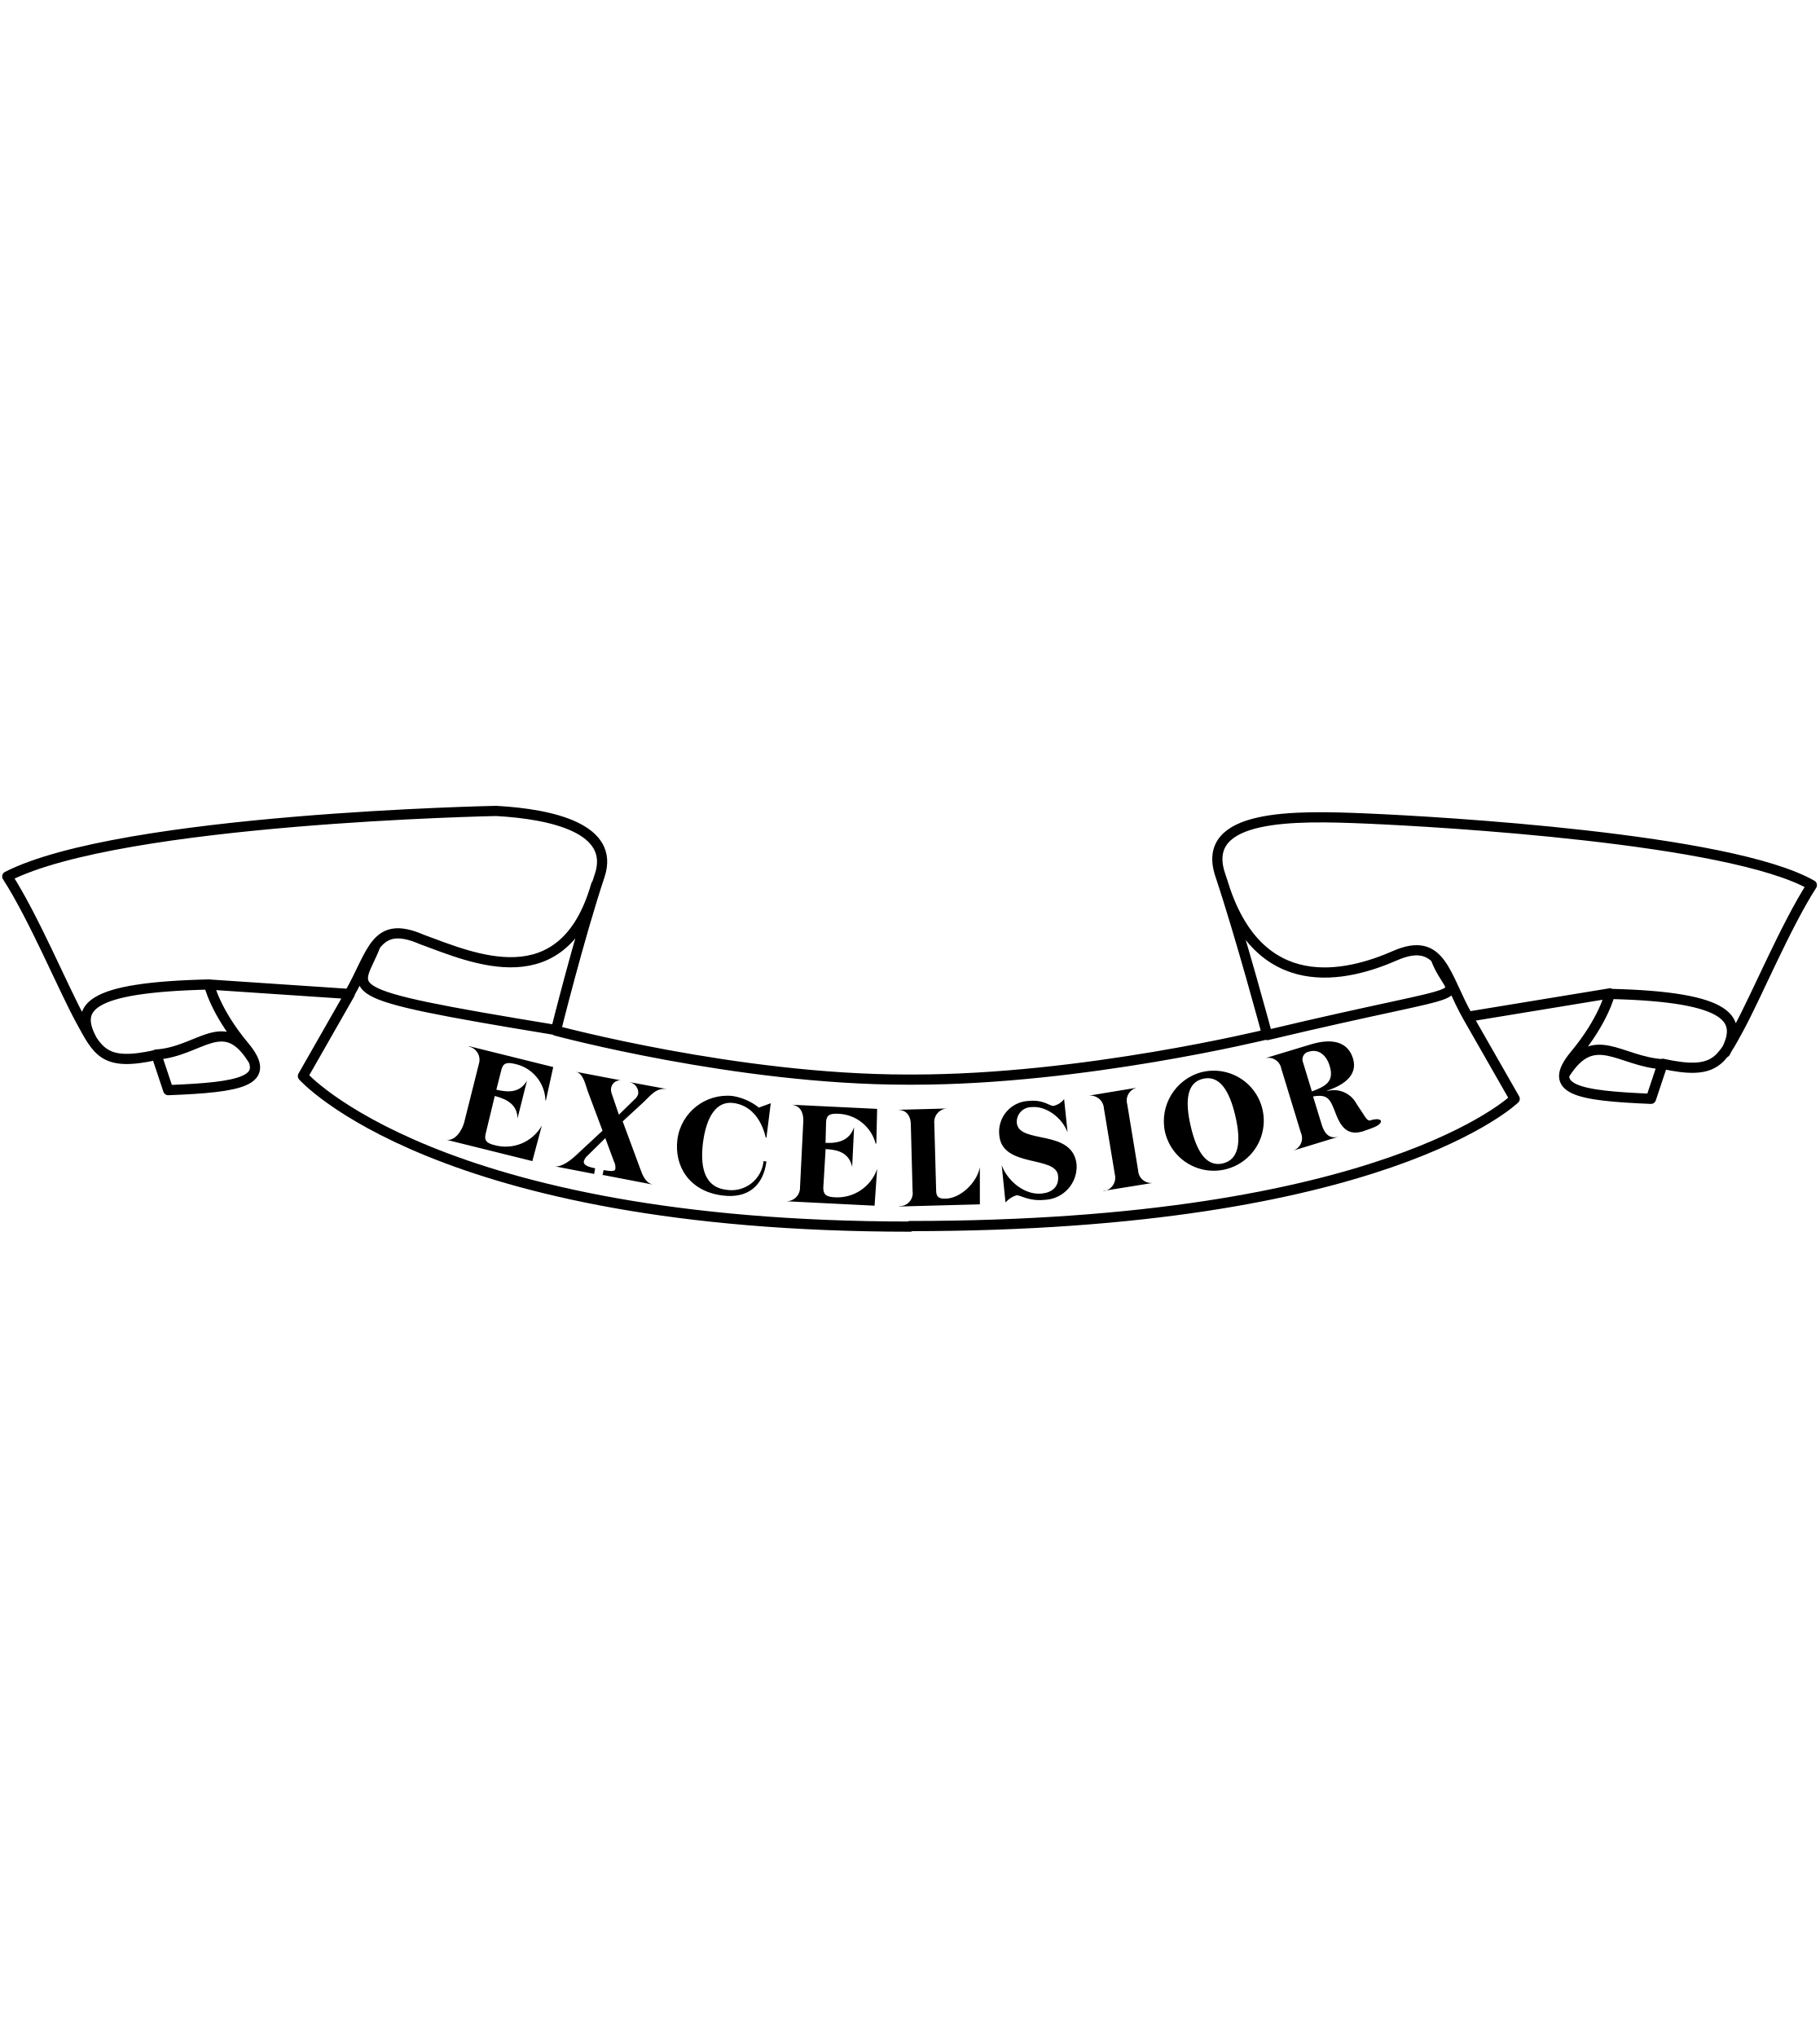
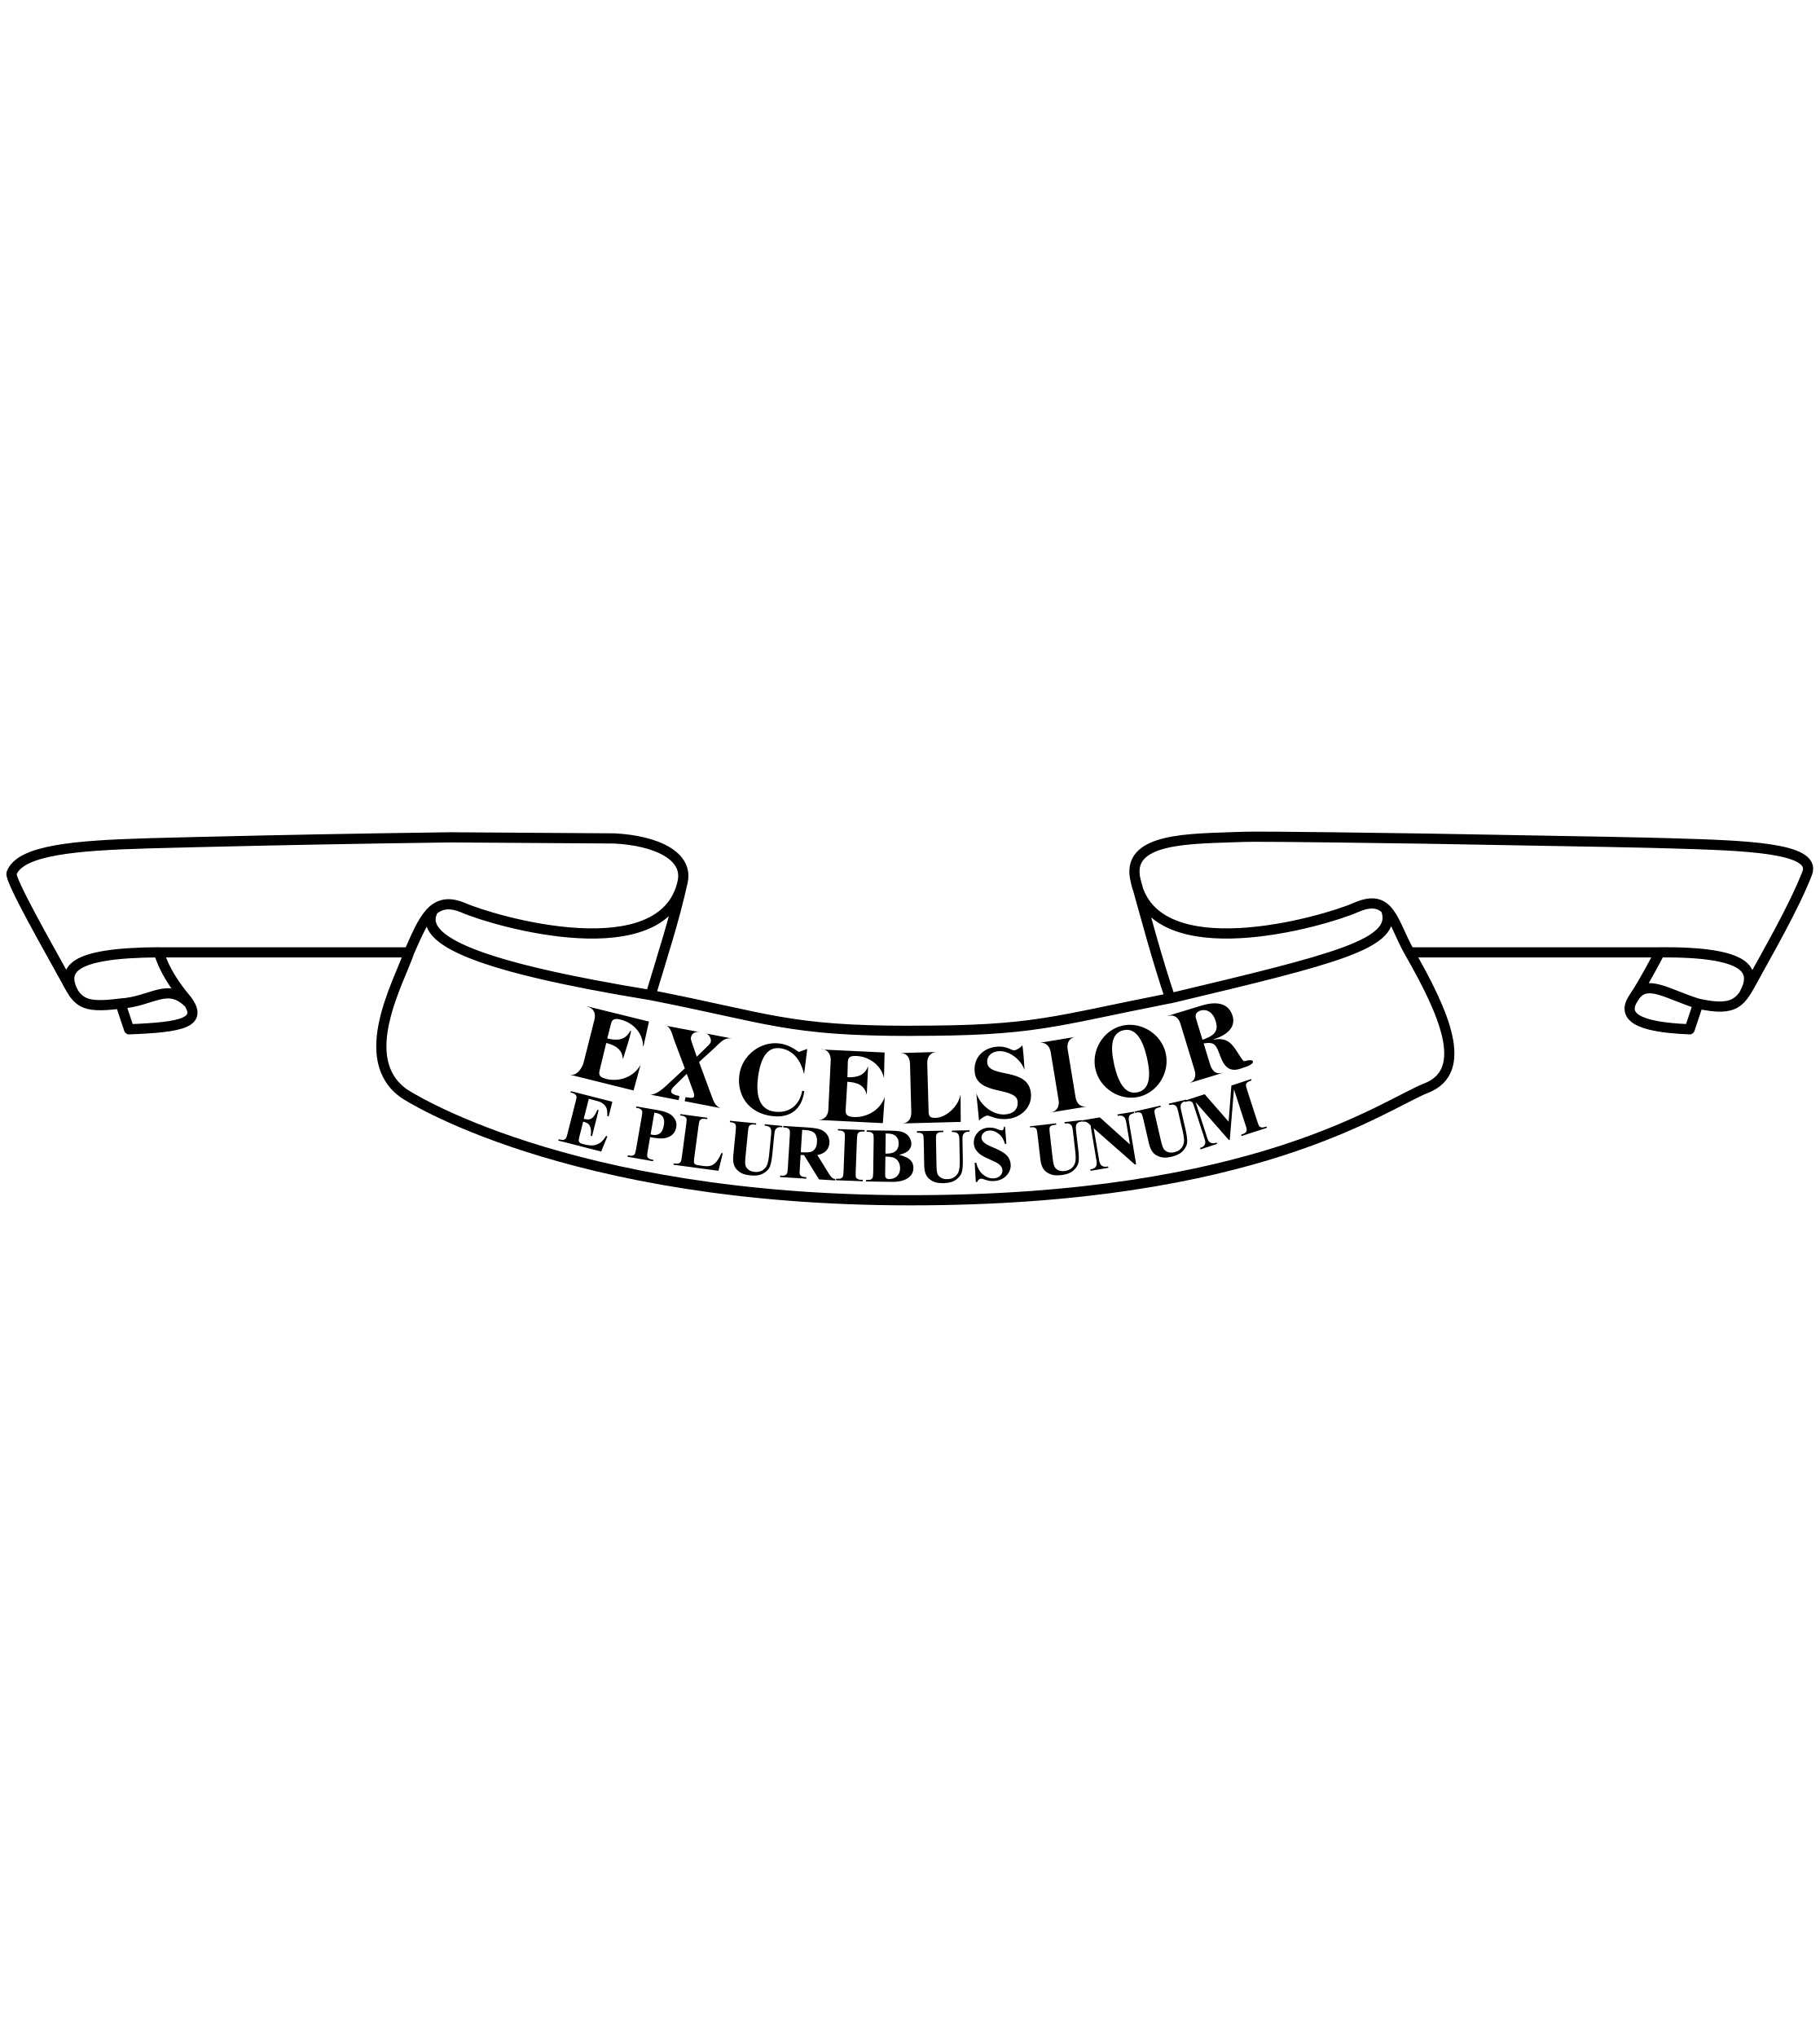
- <svg xmlns="http://www.w3.org/2000/svg" width="268" height="300" viewBox="0 0 268 300">
-   <path d="M80.4 162.08l-.06-.05a5.68 5.68 0 00-4.49-5.34c-1.23-.3-1.75-.11-2 .87l-.74 2.93c1.93.45 3.5.39 4.51-1.33l-1.39 5.55v.07c0-2-1.42-2.87-3.35-3.37l-1.34 5.54c-.24 1 .09 1.41 1.34 1.71a6.14 6.14 0 006.93-2.88l-1.4 5.22-12.74-3.16h-.08c1.5.37 2.54-1.55 2.79-2.56l2.15-8.57a2 2 0 00-1.46-2.58v-.06l12.42 3.08-1.1 5M88.75 173.1l.16-.78c1.39.26 1.66.14 1.73-.17a1.91 1.91 0 00-.22-1.13l-1.26-3.4-2.6 2.56a1.83 1.83 0 00-.56.82c-.09.47.3.8 1.66 1.06l-.14.83-5.75-1.11h-.06c1.15.11 2.48-1 3.36-1.84l3.68-3.42-2.17-5.79c-.32-.85-.64-2.7-1.79-2.89l7 1.33a1.36 1.36 0 00-1.79 1.15 2 2 0 00.16.91l1 2.94 2.28-2.23a1.71 1.71 0 00.57-.84 1.6 1.6 0 00-1.22-1.71h.05l5.41 1c-1.64-.22-2.37.92-3.53 2l-3 2.76 2.55 6.89c.3.79.68 2.06 1.79 2.39H96l-7.16-1.38M112.87 167.56h-.07c-.71-3-2.42-4.83-4.81-5.12s-3.93 1.86-4.45 5.89c-.51 4.19.61 6.56 3.41 6.89a4.74 4.74 0 005.52-4.22l.42.06c-.45 3.58-2.76 5.51-6.5 5-4.85-.61-7.11-4.31-6.61-8.25a7.42 7.42 0 018.11-6.4 8.32 8.32 0 013.89 1.71l1.75-.64-.63 5M129 168.45v.05a5.91 5.91 0 00-5.53-4.47c-1.28-.06-1.73.21-1.79 1.21l-.08 3.08c2 .08 3.55-.4 4.2-2.31v.08l-.28 5.76c-.45-2-1.94-2.52-3.91-2.62l-.34 5.68c0 1 .37 1.34 1.64 1.42a6.21 6.21 0 006.29-4.17l-.38 5.41-13.12-.66a2 2 0 002.14-2.06l.49-9.83c0-1-.33-2.25-1.86-2.33h-.06l12.79.62-.12 5.08M132.48 177.64a1.93 1.93 0 001.94-2.23l-.26-9.83c0-1-.48-2.17-2-2.13h-.07l7.53-.2a2 2 0 00-2 2.24l.27 9.81c0 1 .4 1.27 1.44 1.23 2.07-.05 4.52-2.24 5-4.61v5.45l-11.94.32M147.56 171.63c.79 2.19 3.28 4.42 5.9 4.15 1.4-.14 2.56-.91 2.39-2.63-.3-3-8.17-1.14-8.65-5.88a4.54 4.54 0 014.32-5.13c2.23-.22 3.09.78 3.65.73a2.7 2.7 0 001.57-1l.51 4.89c-.81-2.16-3.16-3.92-5.31-3.71a2.17 2.17 0 00-2.17 2.33c.33 3.2 8.25.8 8.81 6.12a4.9 4.9 0 01-4.59 5.2c-2.54.27-3.62-.72-4.28-.66a3.42 3.42 0 00-1.55 1h-.06l-.55-5.42M162.53 175.43a2 2 0 001.68-2.48l-1.61-9.73a2 2 0 00-2.38-1.83l7.43-1.23a1.93 1.93 0 00-1.61 2.47l1.6 9.73a1.94 1.94 0 002.32 1.83l-7.43 1.2M177 157.9a7.37 7.37 0 11-5.4 8.81 7.48 7.48 0 015.4-8.81zm3.12 13.44c2.36-.55 2.74-3.14 1.84-7s-2.39-6-4.74-5.47-2.73 3.13-1.83 7 2.37 6 4.72 5.48M202.08 166.15c-.87.29-1.29.46-1.29.46-2 .61-3.13-.23-4-2.5s-1.15-3-3.38-2.63l1.27 4.14c.34 1.12 1 2.29 2.66 1.74l-7 2.14a1.94 1.94 0 001.27-2.69l-2.88-9.43a1.93 1.93 0 00-2.55-1.48l6.94-2.1c3.36-1 5.47-.21 6.17 2.08.79 2.6-1.59 4-3.79 4.74v.06a3.77 3.77 0 014.32 1.9c1.21 1.75 1.5 2.56 2 2.43 1.94-.6 2.19.46.3 1.11zm-8.87-5.4c2.12-.77 3.35-1.52 2.64-3.78-.49-1.64-1.66-2.49-3-2.1a1.16 1.16 0 00-.92 1.59l1.31 4.29" />
-   <path d="M13.58 153.2c-2.59-4.73-.89-7.79 17.21-8.21M23 155.31c6.47-.41 9.91-6.21 14.23.69m14.25-9.64c3.45-6.05 3.76-11 10.66-8 7.51 2.74 20.85 8.85 25.68-8.06m-32.51 8.91c-2.6 6.91-7.53 6.89 26.54 12.48m52.17 28.88c69.86 0 89.09-18.74 89.09-18.74l-6.91-12.09 20.94-3.44s-.87 3.9-5.17 9.07.43 6 11.21 6.46l1.72-5.16c7.76 1.71 8.61-.44 11.21-5.2s6.9-15.09 10.77-21.11c-12.08-6.9-55-9.36-65.58-9.81s-24.59-.77-21.57 8.28 6.9 23.5 6.9 23.5-27.14 6.67-52.14 6.67h-.87c-25 0-51.74-7.21-51.74-7.21s3.44-13.81 6.45-22.84c2.31-6.9-6.91-9.06-15.26-9.52 0 0-55.15 1.07-72 9.65 3.88 6 8.2 16.38 10.78 21.11s3.44 6.91 11.2 5.17l1.73 5.19c10.77-.42 15.52-1.29 11.2-6.46S30.8 145 30.8 145l20.72 1.39-6.9 12.09s19.59 22.17 89.44 22.17M254.12 155c2.59-4.73 1.17-8.19-16.94-8.62m7.76 10.36c-6.48-.41-10.17-5.41-14.49 1.49m-14.21-8.42c-3.44-6-3.88-12.08-10.77-9.06s-20.21 6.52-25.43-11m31.46 11.45c2.59 6.91 8.6 3.27-24.83 11.24" fill="none" stroke="#000" stroke-linecap="round" stroke-linejoin="round" stroke-width="1.5" />
+ <svg xmlns="http://www.w3.org/2000/svg" viewBox="0 0 268 300">
+   <path fill="none" stroke="#000" stroke-linecap="round" stroke-linejoin="round" stroke-width="1.5" d="M134.13 176.77c-51.01 0-74.6-15.71-74.6-15.71-7.24-5.1-.75-16.43.73-20.8H23.42s.63 2.84 3.77 6.61c3.15 3.77-.31 4.41-8.18 4.72l-1.26-3.79c-5.94.77-6.3-.3-8.18-3.77-1.88-3.45-8.21-14.49-7.87-15.42 1.27-3.44 9.45-4.09 20.15-4.41 3.24-.1 9.6-.24 17.09-.41l7.89-.16c6.32-.12 13.55-.23 19.5-.31l24.19.16c6.1.33 10.88 2.52 10.03 6.39-1.22 5.52-2.82 10.4-4.71 16.68 17.63 3.45 20.16 5.27 38.42 5.27m-123.35-5.45c-1.89-3.45-.74-6.05 12.51-6.12m-5.67 7.55c4.72-.3 6.89-3.21 10.11-.03m32.39-7.51c2.09-4.68 3.46-8.42 7.87-6.62 5.04 2.2 29.6 9.14 32.44-3.77m-36.76 4.17c-2.51 4.55 7.16 8.43 32.04 12.51m38.29 30.22c51.01 0 69.7-14.07 75.95-16.52 6.47-2.53 2.6-11.15-2.46-19.99h36.85s-2.34 4.52-3.78 6.61c-1.92 2.79.31 4.41 8.19 4.72l1.26-3.77c5.67 1.25 6.29-.32 8.19-3.79 1.88-3.45 5.93-10.43 7.86-15.42 1.48-3.82-9.44-4.09-20.15-4.41-3.22-.1-9.47-.24-36.01-.69-22.76-.33-25.53-.3-26.96-.26-7.56.31-17.6-.06-15.75 6.6 1.61 5.78 3.05 11.2 5.04 17.16-17.64 3.47-19.84 4.8-38.1 4.8m122.65-5.39c1.9-3.45.81-6.26-12.44-6.17m5.66 7.57c-4.46-1.35-7.66-3.82-9.44-.95m-33.07-6.61c-2.51-4.42-2.83-8.82-7.87-6.62s-29.6 9.14-32.44-3.77m36.85 4.09c1.89 5.04-7.4 7.25-31.81 13.07" />
+   <path d="m94.76 154.11-.04-.04c-.04-2.06-1.57-3.46-3.28-3.9-.9-.23-1.28-.08-1.45.63l-.54 2.14c1.41.33 2.55.29 3.3-.97s-1.01 4.04-1.01 4.04v.05c-.03-1.47-1.03-2.09-2.44-2.46l-.98 4.05c-.18.72.06 1.02.98 1.25 1.96.48 4.12-.31 5.06-2.11l-1.04 3.81-9.31-2.31-.05-.03c1.09.27 1.86-1.13 2.03-1.87l1.58-6.26c.17-.74 0-1.61-1.07-1.88v-.04l9.09 2.24-.81 3.64m6.08 8.06.12-.57c1.01.19 1.21.1 1.26-.12.05-.3-.04-.49-.16-.83l-.92-2.48-1.9 1.87c-.23.24-.35.43-.4.61-.06.35.23.59 1.21.78l-.1.61-4.2-.81h-.05c.84.06 1.81-.76 2.46-1.36l2.69-2.5-1.59-4.23c-.23-.62-.46-1.97-1.3-2.11v.03l5.09.97c-.96-.16-1.23.45-1.3.81-.03.17.02.35.12.66l.74 2.15 1.66-1.62c.21-.2.36-.39.42-.61.05-.3-.13-1.11-.89-1.25l.03.03 3.95.76h-.03c-1.19-.16-1.73.68-2.58 1.45l-2.22 2.02 1.86 5.03c.22.57.5 1.5 1.3 1.75h-.04l-5.23-1.01m17.6-4.07h-.05c-.52-2.2-1.77-3.51-3.51-3.73-1.86-.23-2.87 1.36-3.25 4.31-.38 3.06.44 4.79 2.48 5.03 1.99.25 3.63-.83 4.03-3.08l.31.05c-.33 2.61-2.01 4.02-4.75 3.68-3.54-.44-5.19-3.15-4.82-6.02.35-2.89 3.1-5.04 5.92-4.67 1.13.13 2.04.68 2.84 1.25l1.28-.46h-.03l-.46 3.65m11.76.63v.04c-.42-1.99-2.26-3.18-4.03-3.27-.93-.04-1.26.16-1.3.89l-.06 2.24c1.45.06 2.59-.29 3.07-1.69l-.02.06-.2 4.2h-.01c-.33-1.42-1.41-1.82-2.85-1.9l-.25 4.15c-.04.74.27.98 1.19 1.04 2.02.1 4.01-1.11 4.59-3.05h-.02l-.28 3.95-9.58-.48h-.01c1.12.03 1.54-.77 1.56-1.52l.35-7.18c.03-.75-.24-1.64-1.35-1.7l-.05.03 9.34.45-.09 3.71m2.58 6.75h.02c1.13-.04 1.43-.89 1.42-1.64l-.19-7.18c-.03-.76-.35-1.58-1.47-1.56h-.05l5.5-.16h.01c-1.12.04-1.47.89-1.45 1.64l.2 7.16c.01.72.29.93 1.05.9 1.51-.04 3.3-1.64 3.64-3.37h.02l.02 3.97-8.72.23m11.01-4.38h.03c.57 1.61 2.39 3.24 4.31 3.04 1.02-.1 1.87-.66 1.75-1.92-.22-2.18-5.96-.83-6.32-4.29-.22-2.16 1.26-3.54 3.16-3.75 1.63-.16 2.26.57 2.66.53.29-.01 1-.42 1.15-.72s.37 3.55.37 3.55h-.02c-.59-1.57-2.31-2.85-3.88-2.7-.95.1-1.69.72-1.59 1.7.25 2.33 6.02.59 6.43 4.47.22 2.26-1.69 3.63-3.35 3.79-1.86.2-2.64-.53-3.12-.48-.29.04-1.03.5-1.13.72h-.04l-.4-3.94m10.92 2.77h-.02c1.11-.19 1.34-1.06 1.22-1.81l-1.17-7.1c-.12-.75-.63-1.52-1.74-1.34h.01l5.42-.9h-.01c-1.1.19-1.3 1.08-1.18 1.82l1.17 7.1c.12.74.59 1.5 1.7 1.34h.01l-5.42.89m10.59-12.8c2.78-.63 5.73 1.21 6.39 4.03.66 2.85-1.16 5.8-3.96 6.46-2.78.63-5.72-1.22-6.38-4.05-.66-2.8 1.16-5.79 3.94-6.43Zm2.28 9.81c1.72-.4 2-2.29 1.34-5.14-.66-2.81-1.74-4.39-3.46-3.99-1.72.41-1.99 2.29-1.34 5.13.65 2.82 1.73 4.4 3.45 4m16.03-3.78c-.63.21-.94.33-.94.33-1.47.45-2.29-.16-2.91-1.82-.64-1.75-.84-2.18-2.47-1.92l.93 3.02c.25.82.74 1.67 1.94 1.28l-.02.03-5.12 1.56h.01c1.08-.3 1.15-1.23.93-1.95l-2.1-6.88c-.22-.72-.8-1.4-1.86-1.08l-.02-.03 5.06-1.54c2.46-.74 4-.15 4.51 1.52.57 1.9-1.16 2.95-2.77 3.46l.02.05c1.84-.32 2.52.5 3.16 1.39.88 1.28 1.09 1.87 1.44 1.77 1.41-.44 1.6.33.22.81Zm-6.48-3.95c1.55-.56 2.45-1.11 1.93-2.76-.36-1.2-1.21-1.82-2.22-1.54-.5.16-.88.48-.68 1.16l.96 3.13M86.74 161.8l-.76 2.97.15.04c.46.12.84.06 1.12-.18.28-.24.52-.63.73-1.18l.2.05-.97 3.82-.2-.05c.06-.43.06-.79-.01-1.09-.07-.3-.18-.52-.34-.65-.16-.14-.41-.25-.76-.34l-.52 2.06c-.1.4-.15.65-.14.75.01.1.06.19.14.27.08.08.22.15.43.2l.44.11c.68.17 1.27.15 1.76-.06s.91-.62 1.26-1.22l.2.05-.92 2.24-6.31-1.61.05-.2.24.06c.21.05.39.06.54.02.11-.03.2-.09.28-.2.06-.08.14-.3.23-.66l1.22-4.8c.08-.33.13-.53.13-.61 0-.13-.05-.25-.13-.34-.11-.14-.28-.23-.52-.29l-.24-.06.05-.2 6.11 1.56-.55 2.16-.2-.05c.03-.55-.02-.97-.15-1.25s-.35-.51-.67-.71c-.18-.12-.55-.24-1.11-.38l-.75-.19Zm9.02 5.69-.36 2.06c-.07.4-.09.66-.06.77.03.11.11.21.22.29.12.08.34.16.68.21l-.04.2-3.77-.66.04-.2c.34.06.58.07.71.03.14-.04.24-.11.3-.21.07-.09.14-.34.21-.74l.84-4.81c.07-.4.09-.66.06-.77a.593.593 0 0 0-.21-.3c-.11-.08-.34-.16-.68-.21l.04-.2 3.23.56c1.06.19 1.8.51 2.19.97.4.46.55.97.45 1.54-.08.48-.31.87-.66 1.16-.36.29-.81.45-1.36.48-.37.03-.97-.03-1.82-.18Zm.63-3.63-.56 3.21c.12.03.21.05.27.06.44.08.81 0 1.1-.21.29-.22.48-.61.58-1.17.1-.55.05-.97-.15-1.27s-.53-.49-1.01-.57l-.22-.04Zm10.07 5.99-.63 2.58-6.63-.89.03-.2.25.03c.22.03.4.01.54-.05.1-.04.19-.12.26-.23.05-.08.1-.31.15-.69l.66-4.91c.05-.38.06-.62.04-.72-.03-.1-.1-.19-.21-.28-.11-.09-.27-.15-.48-.18l-.25-.03.03-.2 3.98.54-.03.2-.32-.04c-.22-.03-.4-.01-.54.05-.1.04-.19.12-.26.23-.05.08-.1.31-.15.69l-.64 4.75c-.05.38-.06.63-.03.74.03.11.11.2.23.27.09.05.31.09.66.14l.62.08c.4.05.74.03 1.02-.08.28-.1.54-.29.77-.57.23-.27.48-.69.73-1.26l.23.03Zm1.06-4.79 3.87.38-.02.2-.19-.02c-.29-.03-.49-.02-.61.04a.53.53 0 0 0-.26.23c-.05.1-.1.37-.14.79l-.36 3.67c-.07.67-.06 1.12.02 1.35.08.23.23.42.45.59s.5.27.86.3c.41.04.76-.02 1.06-.17.31-.16.54-.39.71-.69.17-.31.3-.86.38-1.65l.3-3.06c.03-.34.02-.58-.04-.73-.06-.15-.13-.26-.24-.32-.16-.1-.39-.17-.69-.2l.02-.2 2.59.25-.02.2-.15-.02c-.21-.02-.39 0-.54.08s-.26.19-.34.35c-.06.11-.1.32-.13.63l-.28 2.85c-.09.88-.21 1.51-.36 1.89-.15.38-.47.71-.95 1-.48.28-1.11.39-1.89.31-.65-.06-1.14-.2-1.48-.41-.46-.28-.77-.62-.93-1.01-.16-.39-.21-.89-.15-1.52l.36-3.67c.04-.43.04-.7 0-.81a.587.587 0 0 0-.22-.28c-.11-.07-.33-.12-.64-.15l.02-.2Zm10.41 5.03-.13 2.11c-.03.41-.02.66.02.77.05.11.13.2.25.27s.35.12.7.14v.21l-3.86-.24v-.21c.36.02.6 0 .72-.05a.61.61 0 0 0 .28-.24c.06-.1.1-.35.13-.76l.3-4.88c.03-.41.02-.66-.03-.77a.519.519 0 0 0-.24-.27c-.12-.07-.35-.12-.7-.14v-.21l3.5.22c.91.06 1.57.16 1.98.31.41.15.74.41.99.76.25.35.35.76.33 1.21-.03.55-.26 1-.68 1.34-.27.21-.64.36-1.1.45l1.65 2.66c.22.34.37.56.47.65.14.12.32.2.51.22v.21l-2.38-.15-2.21-3.58-.49-.03Zm.23-3.69-.21 3.29.32.02c.51.03.9 0 1.16-.07.26-.08.47-.24.63-.47.16-.24.26-.56.28-.95.04-.57-.07-1-.33-1.29-.25-.29-.67-.45-1.27-.49l-.59-.04Zm8.92 7.36v.21l-3.94-.15v-.21h.26c.22 0 .4-.02.53-.1.1-.05.18-.13.23-.26.04-.09.07-.32.09-.7l.19-4.95c.01-.38 0-.63-.03-.72-.04-.1-.12-.18-.24-.26-.12-.08-.28-.12-.5-.13h-.25v-.21l3.93.15v.21h-.26c-.22 0-.4.02-.53.1-.1.05-.18.13-.24.26-.04.09-.07.32-.09.7l-.19 4.95c-.01.38 0 .63.03.72.04.1.12.19.24.26s.29.12.5.12h.25Zm5.36-3.68c.71.18 1.21.39 1.5.63.41.34.61.78.6 1.32 0 .57-.24 1.03-.7 1.39-.57.44-1.38.65-2.45.64l-3.83-.06v-.21c.35 0 .59-.02.71-.08a.49.49 0 0 0 .26-.25c.05-.1.08-.36.09-.76l.07-4.89c0-.41-.02-.66-.07-.77a.545.545 0 0 0-.26-.26c-.12-.06-.36-.1-.7-.1v-.21l3.61.05c.86.01 1.47.1 1.83.26.36.16.64.39.84.7.2.31.3.63.3.98 0 .36-.14.68-.41.97-.27.28-.73.49-1.4.65Zm-2.02-.18c.53 0 .91-.05 1.16-.16.25-.11.45-.28.58-.49s.21-.49.21-.82c0-.33-.06-.61-.19-.82-.13-.22-.31-.38-.55-.5s-.63-.17-1.17-.18l-.04 2.96Zm0 .43-.04 2.42v.28c-.01.2.03.35.13.46.1.1.25.15.45.16.3 0 .57-.06.82-.18.25-.13.45-.32.59-.56.14-.25.21-.53.21-.84 0-.35-.07-.67-.23-.95-.16-.28-.38-.48-.66-.6s-.71-.18-1.27-.18Zm4.63-3.74 3.89-.07v.21h-.19c-.29 0-.49.04-.6.11-.11.06-.18.15-.23.25-.04.11-.06.38-.05.81l.07 3.69c.01.67.07 1.12.17 1.34.11.22.28.39.52.53s.53.21.89.2c.41 0 .75-.1 1.03-.29.29-.19.5-.45.63-.77.14-.32.2-.89.19-1.69l-.06-3.07c0-.34-.05-.58-.12-.72a.592.592 0 0 0-.27-.29c-.17-.08-.4-.12-.71-.11v-.21l2.6-.05v.21h-.15c-.21 0-.39.05-.53.14a.74.74 0 0 0-.3.39c-.05.12-.07.33-.06.64l.05 2.86c.02.88-.03 1.52-.14 1.92-.11.39-.38.76-.83 1.1s-1.06.51-1.84.53c-.65.01-1.16-.07-1.51-.23-.49-.23-.84-.53-1.04-.89-.21-.37-.32-.86-.33-1.49l-.07-3.69c0-.43-.04-.7-.09-.8a.507.507 0 0 0-.25-.25c-.12-.06-.34-.09-.66-.08v-.21Zm12.99-.63.2 2.5h-.23c-.14-.61-.44-1.1-.88-1.46-.44-.36-.9-.53-1.39-.5-.38.02-.67.14-.88.36-.21.21-.3.45-.29.71 0 .17.06.31.14.44.12.17.3.33.54.49.18.11.59.31 1.24.58.9.38 1.52.76 1.85 1.12.32.37.5.8.53 1.29.04.63-.18 1.18-.65 1.67-.46.48-1.07.74-1.82.78-.24.01-.46 0-.67-.03-.21-.04-.48-.11-.81-.23-.18-.06-.33-.09-.44-.09-.1 0-.2.05-.3.13s-.18.2-.24.35h-.21l-.16-2.83h.21c.21.78.55 1.37 1.04 1.76.49.39 1 .57 1.54.54.41-.02.74-.15.97-.39.23-.24.34-.51.33-.81-.01-.18-.07-.35-.17-.51a1.6 1.6 0 0 0-.45-.45c-.2-.14-.55-.32-1.05-.53-.7-.3-1.21-.56-1.52-.78s-.56-.47-.74-.75c-.18-.28-.27-.6-.29-.95-.03-.6.16-1.12.57-1.57.42-.45.96-.69 1.63-.73.24-.01.48 0 .71.05.18.03.39.11.65.21.26.1.44.15.54.15.1 0 .17-.04.22-.1.05-.06.1-.21.13-.44h.17Zm3.66-.08 3.86-.44.02.2-.19.02c-.29.03-.49.09-.59.16-.1.07-.17.16-.2.27-.03.11-.02.38.03.81l.42 3.66c.08.67.18 1.11.3 1.31.13.21.32.37.56.48.25.12.55.15.9.11.4-.05.74-.18 1-.39.27-.22.45-.49.55-.83.11-.34.11-.9.02-1.7l-.35-3.05c-.04-.33-.1-.57-.19-.71a.687.687 0 0 0-.3-.27c-.18-.07-.41-.08-.72-.05l-.02-.2 2.59-.3.02.2-.15.02c-.21.02-.38.09-.51.19s-.22.24-.26.42c-.03.12-.03.34 0 .64l.33 2.84c.1.88.12 1.52.04 1.92-.07.4-.31.79-.72 1.17s-1 .61-1.78.7c-.65.07-1.16.05-1.53-.09-.51-.18-.88-.44-1.12-.79s-.4-.83-.47-1.45l-.42-3.66c-.05-.43-.1-.69-.16-.79a.541.541 0 0 0-.28-.23c-.12-.05-.35-.05-.66-.01l-.02-.2Z" />
+   <path d="m162 164.56 4.44 3.99-.54-3.19c-.08-.45-.19-.74-.34-.87-.21-.18-.52-.23-.93-.16l-.03-.2 2.45-.41.03.2c-.31.09-.51.18-.61.27-.1.08-.16.2-.2.35-.03.15-.02.4.04.75l1.04 6.18-.19.03-6.06-5.33.8 4.72c.07.43.22.7.44.82s.46.15.71.11l.18-.03.03.2-2.63.44-.03-.2c.41-.07.68-.2.81-.4.13-.19.17-.48.1-.88l-.88-5.24-.19-.17c-.19-.17-.35-.28-.48-.32-.13-.04-.31-.05-.54-.02l-.03-.2 2.63-.44Zm5.14-.86 3.79-.87.05.2-.19.04c-.28.07-.47.14-.57.23-.09.08-.15.18-.17.3-.02.11.02.38.12.8l.83 3.59c.15.66.3 1.08.45 1.27.15.19.35.33.61.42.26.09.56.09.91.01.4-.09.71-.26.95-.5.24-.25.39-.54.46-.89s.01-.91-.17-1.69l-.69-2.99c-.08-.33-.16-.55-.26-.68-.1-.12-.21-.2-.33-.23-.18-.05-.42-.03-.72.03l-.05-.2 2.54-.59.05.2-.15.03c-.21.05-.37.13-.49.24s-.19.26-.21.44c-.02.13 0 .34.07.64l.64 2.79c.2.86.28 1.5.26 1.91-.02.41-.22.82-.58 1.25-.37.42-.93.72-1.69.9-.63.15-1.14.17-1.53.08-.53-.12-.93-.34-1.21-.66-.28-.32-.49-.78-.63-1.39l-.83-3.59c-.1-.42-.18-.68-.25-.77a.522.522 0 0 0-.3-.19c-.13-.03-.35-.01-.66.06l-.05-.2Z" />
+   <path d="m180.97 165.22.41-5.35 2.91-.95.06.2-.23.08c-.21.07-.37.16-.47.28a.52.52 0 0 0-.13.32c-.01.1.04.32.16.68l1.53 4.72c.12.37.21.59.28.67.07.08.17.13.32.17.14.03.31 0 .51-.06l.23-.08.06.2-3.74 1.21-.06-.2.23-.08c.21-.07.37-.16.47-.28a.62.62 0 0 0 .13-.32c.01-.1-.04-.33-.16-.68l-1.72-5.31-.62 7.42-.13.04-4.9-5.58 1.64 5.04c.11.35.19.57.24.64.1.16.25.27.44.34.19.06.45.04.78-.07l.06.2-2.45.8-.06-.2.07-.02c.16-.05.3-.12.42-.22s.2-.21.24-.32.05-.26.04-.44c0-.04-.06-.22-.16-.54L175.9 163c-.12-.36-.21-.58-.28-.66a.54.54 0 0 0-.31-.16c-.14-.03-.31-.01-.51.05l-.23.07-.06-.2 2.93-.95 3.55 4.07Z" />
</svg>
